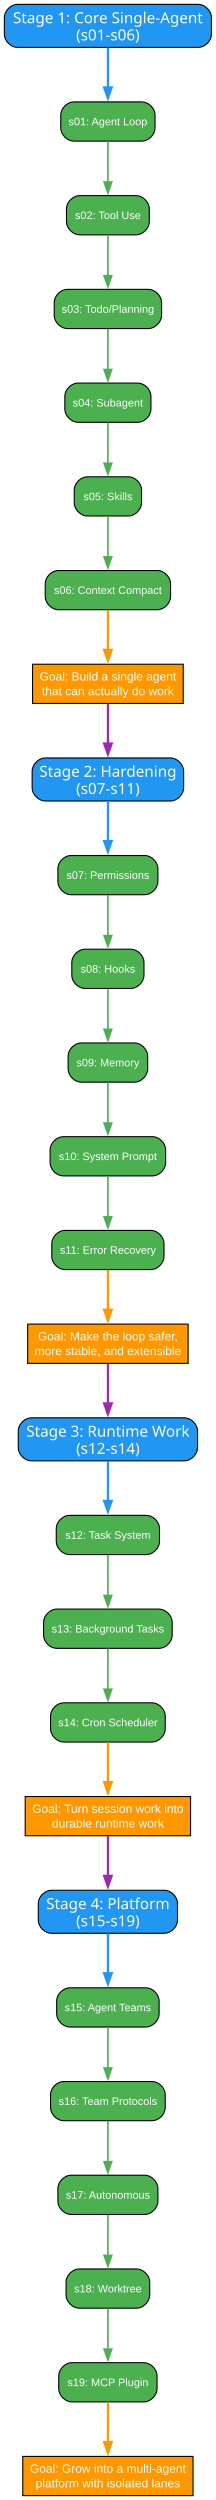
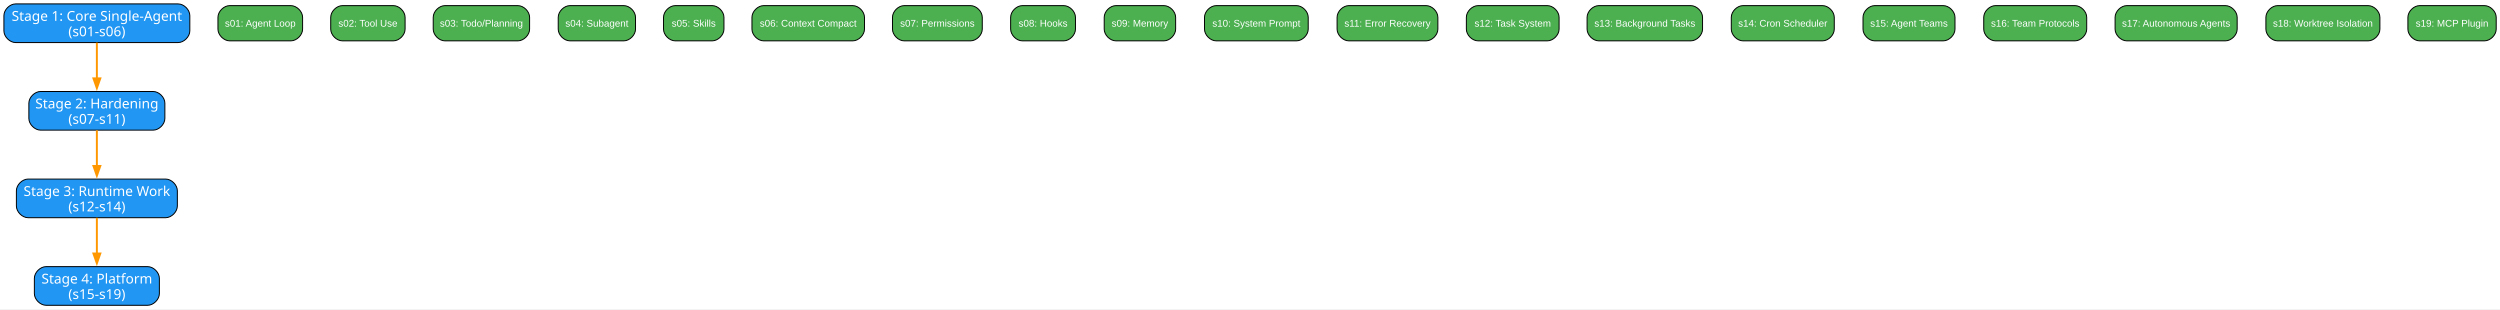
- <svg xmlns="http://www.w3.org/2000/svg" width="198pt" height="2294pt" viewBox="0.00 0.00 198.00 2294.00">
-   <g id="graph0" class="graph" transform="scale(1 1) rotate(0) translate(4 2290)">
-     <polygon fill="white" stroke="none" points="-4,4 -4,-2290 194,-2290 194,4 -4,4" />
+ <svg xmlns="http://www.w3.org/2000/svg" width="2555pt" height="316pt" viewBox="0.00 0.00 2555.00 316.00">
+   <g id="graph0" class="graph" transform="scale(1 1) rotate(0) translate(4 312)">
+     <polygon fill="white" stroke="none" points="-4,4 -4,-312 2551.12,-312 2551.12,4 -4,4" />
    <g id="node1" class="node">
-       <path fill="#2196f3" stroke="black" d="M178,-2286C178,-2286 12,-2286 12,-2286 6,-2286 0,-2280 0,-2274 0,-2274 0,-2258.5 0,-2258.5 0,-2252.5 6,-2246.5 12,-2246.5 12,-2246.5 178,-2246.5 178,-2246.5 184,-2246.5 190,-2252.5 190,-2258.5 190,-2258.5 190,-2274 190,-2274 190,-2280 184,-2286 178,-2286" />
-       <text xml:space="preserve" text-anchor="middle" x="95" y="-2268.7" font-family="Arial Bold" font-size="14.00" fill="white">Stage 1: Core Single-Agent</text>
-       <text xml:space="preserve" text-anchor="middle" x="95" y="-2252.95" font-family="Arial Bold" font-size="14.00" fill="white">(s01-s06)</text>
+       <path fill="#2196f3" stroke="black" d="M178,-308C178,-308 12,-308 12,-308 6,-308 0,-302 0,-296 0,-296 0,-280.5 0,-280.5 0,-274.5 6,-268.5 12,-268.5 12,-268.5 178,-268.5 178,-268.5 184,-268.5 190,-274.5 190,-280.5 190,-280.5 190,-296 190,-296 190,-302 184,-308 178,-308" />
+       <text xml:space="preserve" text-anchor="middle" x="95" y="-290.7" font-family="Arial Bold" font-size="14.00" fill="white">Stage 1: Core Single-Agent</text>
+       <text xml:space="preserve" text-anchor="middle" x="95" y="-274.95" font-family="Arial Bold" font-size="14.00" fill="white">(s01-s06)</text>
+     </g>
+     <g id="node8" class="node">
+       <path fill="#2196f3" stroke="black" d="M152.5,-218.5C152.5,-218.5 37.5,-218.5 37.5,-218.5 31.5,-218.5 25.5,-212.5 25.5,-206.5 25.5,-206.5 25.5,-191 25.5,-191 25.5,-185 31.5,-179 37.5,-179 37.5,-179 152.5,-179 152.5,-179 158.5,-179 164.5,-185 164.5,-191 164.5,-191 164.5,-206.5 164.5,-206.5 164.5,-212.5 158.5,-218.5 152.5,-218.5" />
+       <text xml:space="preserve" text-anchor="middle" x="95" y="-201.2" font-family="Arial Bold" font-size="14.00" fill="white">Stage 2: Hardening</text>
+       <text xml:space="preserve" text-anchor="middle" x="95" y="-185.45" font-family="Arial Bold" font-size="14.00" fill="white">(s07-s11)</text>
+     </g>
+     <g id="edge1" class="edge">
+       <path fill="none" stroke="#ff9800" stroke-width="2" d="M95,-268.39C95,-268.39 95,-231.89 95,-231.89" />
+       <polygon fill="#ff9800" stroke="#ff9800" stroke-width="2" points="98.5,-231.89 95,-221.89 91.5,-231.89 98.5,-231.89" />
    </g>
    <g id="node2" class="node">
-       <path fill="#4caf50" stroke="black" d="M126.25,-2196.5C126.25,-2196.5 63.75,-2196.5 63.75,-2196.5 57.75,-2196.5 51.75,-2190.5 51.75,-2184.5 51.75,-2184.5 51.75,-2172.5 51.75,-2172.5 51.75,-2166.5 57.75,-2160.5 63.75,-2160.5 63.75,-2160.5 126.25,-2160.5 126.25,-2160.5 132.25,-2160.5 138.25,-2166.5 138.25,-2172.5 138.25,-2172.5 138.25,-2184.5 138.25,-2184.5 138.25,-2190.5 132.25,-2196.5 126.25,-2196.5" />
-       <text xml:space="preserve" text-anchor="middle" x="95" y="-2175" font-family="Arial" font-size="10.00" fill="white">s01: Agent Loop</text>
-     </g>
-     <g id="edge1" class="edge">
-       <path fill="none" stroke="#2196f3" stroke-width="2" d="M95,-2246.34C95,-2246.34 95,-2209.86 95,-2209.86" />
-       <polygon fill="#2196f3" stroke="#2196f3" stroke-width="2" points="98.5,-2209.86 95,-2199.86 91.5,-2209.86 98.5,-2209.86" />
+       <path fill="#4caf50" stroke="black" d="M293.25,-306.25C293.25,-306.25 230.75,-306.25 230.75,-306.25 224.75,-306.25 218.75,-300.25 218.75,-294.25 218.75,-294.25 218.75,-282.25 218.75,-282.25 218.75,-276.25 224.75,-270.25 230.75,-270.25 230.75,-270.25 293.25,-270.25 293.25,-270.25 299.25,-270.25 305.25,-276.25 305.25,-282.25 305.25,-282.25 305.25,-294.25 305.25,-294.25 305.25,-300.25 299.25,-306.25 293.25,-306.25" />
+       <text xml:space="preserve" text-anchor="middle" x="262" y="-284.75" font-family="Arial" font-size="10.00" fill="white">s01: Agent Loop</text>
    </g>
    <g id="node3" class="node">
-       <path fill="#4caf50" stroke="black" d="M121,-2110.5C121,-2110.5 69,-2110.5 69,-2110.5 63,-2110.5 57,-2104.5 57,-2098.5 57,-2098.5 57,-2086.5 57,-2086.5 57,-2080.5 63,-2074.5 69,-2074.5 69,-2074.5 121,-2074.5 121,-2074.5 127,-2074.5 133,-2080.5 133,-2086.5 133,-2086.5 133,-2098.5 133,-2098.5 133,-2104.5 127,-2110.5 121,-2110.5" />
-       <text xml:space="preserve" text-anchor="middle" x="95" y="-2089" font-family="Arial" font-size="10.00" fill="white">s02: Tool Use</text>
+       <path fill="#4caf50" stroke="black" d="M398,-306.25C398,-306.25 346,-306.25 346,-306.25 340,-306.25 334,-300.25 334,-294.25 334,-294.25 334,-282.25 334,-282.25 334,-276.25 340,-270.25 346,-270.25 346,-270.25 398,-270.25 398,-270.25 404,-270.25 410,-276.25 410,-282.25 410,-282.25 410,-294.25 410,-294.25 410,-300.25 404,-306.25 398,-306.25" />
+       <text xml:space="preserve" text-anchor="middle" x="372" y="-284.75" font-family="Arial" font-size="10.00" fill="white">s02: Tool Use</text>
+     </g>
+     <g id="node4" class="node">
+       <path fill="#4caf50" stroke="black" d="M525.25,-306.25C525.25,-306.25 450.75,-306.25 450.75,-306.25 444.75,-306.25 438.75,-300.25 438.75,-294.25 438.75,-294.25 438.75,-282.25 438.75,-282.25 438.75,-276.25 444.75,-270.25 450.75,-270.25 450.75,-270.25 525.25,-270.25 525.25,-270.25 531.25,-270.25 537.25,-276.25 537.25,-282.25 537.25,-282.25 537.25,-294.25 537.25,-294.25 537.25,-300.25 531.25,-306.25 525.25,-306.25" />
+       <text xml:space="preserve" text-anchor="middle" x="488" y="-284.75" font-family="Arial" font-size="10.00" fill="white">s03: Todo/Planning</text>
+     </g>
+     <g id="node5" class="node">
+       <path fill="#4caf50" stroke="black" d="M633.5,-306.25C633.5,-306.25 578.5,-306.25 578.5,-306.25 572.5,-306.25 566.5,-300.25 566.5,-294.25 566.5,-294.25 566.5,-282.25 566.5,-282.25 566.5,-276.25 572.5,-270.25 578.5,-270.25 578.5,-270.25 633.5,-270.25 633.5,-270.25 639.5,-270.25 645.5,-276.25 645.5,-282.25 645.5,-282.25 645.5,-294.25 645.5,-294.25 645.5,-300.25 639.5,-306.25 633.5,-306.25" />
+       <text xml:space="preserve" text-anchor="middle" x="606" y="-284.75" font-family="Arial" font-size="10.00" fill="white">s04: Subagent</text>
+     </g>
+     <g id="node6" class="node">
+       <path fill="#4caf50" stroke="black" d="M723.88,-306.25C723.88,-306.25 686.12,-306.25 686.12,-306.25 680.12,-306.25 674.12,-300.25 674.12,-294.25 674.12,-294.25 674.12,-282.25 674.12,-282.25 674.12,-276.25 680.12,-270.25 686.12,-270.25 686.12,-270.25 723.88,-270.25 723.88,-270.25 729.88,-270.25 735.88,-276.25 735.88,-282.25 735.88,-282.25 735.88,-294.25 735.88,-294.25 735.88,-300.25 729.88,-306.25 723.88,-306.25" />
+       <text xml:space="preserve" text-anchor="middle" x="705" y="-284.75" font-family="Arial" font-size="10.00" fill="white">s05: Skills</text>
+     </g>
+     <g id="node7" class="node">
+       <path fill="#4caf50" stroke="black" d="M867.5,-306.25C867.5,-306.25 776.5,-306.25 776.5,-306.25 770.5,-306.25 764.5,-300.25 764.5,-294.25 764.5,-294.25 764.5,-282.25 764.5,-282.25 764.5,-276.25 770.5,-270.25 776.5,-270.25 776.5,-270.25 867.5,-270.25 867.5,-270.25 873.5,-270.25 879.5,-276.25 879.5,-282.25 879.5,-282.25 879.5,-294.25 879.5,-294.25 879.5,-300.25 873.5,-306.25 867.5,-306.25" />
+       <text xml:space="preserve" text-anchor="middle" x="822" y="-284.75" font-family="Arial" font-size="10.00" fill="white">s06: Context Compact</text>
+     </g>
+     <g id="node14" class="node">
+       <path fill="#2196f3" stroke="black" d="M165.25,-129C165.25,-129 24.75,-129 24.75,-129 18.75,-129 12.75,-123 12.75,-117 12.75,-117 12.75,-101.5 12.75,-101.5 12.75,-95.5 18.75,-89.5 24.75,-89.5 24.75,-89.5 165.25,-89.5 165.25,-89.5 171.25,-89.5 177.25,-95.5 177.25,-101.5 177.25,-101.5 177.25,-117 177.25,-117 177.25,-123 171.25,-129 165.25,-129" />
+       <text xml:space="preserve" text-anchor="middle" x="95" y="-111.7" font-family="Arial Bold" font-size="14.00" fill="white">Stage 3: Runtime Work</text>
+       <text xml:space="preserve" text-anchor="middle" x="95" y="-95.95" font-family="Arial Bold" font-size="14.00" fill="white">(s12-s14)</text>
    </g>
    <g id="edge2" class="edge">
-       <path fill="none" stroke="#4caf50" stroke-width="1.5" d="M95,-2160.26C95,-2160.26 95,-2122.98 95,-2122.98" />
-       <polygon fill="#4caf50" stroke="#4caf50" stroke-width="1.5" points="98.5,-2122.98 95,-2112.98 91.5,-2122.98 98.5,-2122.98" />
+       <path fill="none" stroke="#ff9800" stroke-width="2" d="M95,-178.89C95,-178.89 95,-142.39 95,-142.39" />
+       <polygon fill="#ff9800" stroke="#ff9800" stroke-width="2" points="98.5,-142.39 95,-132.39 91.5,-142.39 98.5,-142.39" />
    </g>
-     <g id="node4" class="node">
-       <path fill="#4caf50" stroke="black" d="M132.25,-2024.5C132.25,-2024.5 57.75,-2024.5 57.75,-2024.5 51.75,-2024.5 45.75,-2018.5 45.75,-2012.5 45.75,-2012.5 45.75,-2000.5 45.75,-2000.5 45.75,-1994.5 51.75,-1988.5 57.75,-1988.5 57.75,-1988.5 132.25,-1988.5 132.25,-1988.5 138.25,-1988.5 144.25,-1994.5 144.25,-2000.5 144.25,-2000.5 144.25,-2012.5 144.25,-2012.5 144.25,-2018.5 138.25,-2024.5 132.25,-2024.5" />
-       <text xml:space="preserve" text-anchor="middle" x="95" y="-2003" font-family="Arial" font-size="10.00" fill="white">s03: Todo/Planning</text>
+     <g id="node9" class="node">
+       <path fill="#4caf50" stroke="black" d="M987.88,-306.25C987.88,-306.25 920.12,-306.25 920.12,-306.25 914.12,-306.25 908.12,-300.25 908.12,-294.25 908.12,-294.25 908.12,-282.25 908.12,-282.25 908.12,-276.25 914.12,-270.25 920.12,-270.25 920.12,-270.25 987.88,-270.25 987.88,-270.25 993.88,-270.25 999.88,-276.25 999.88,-282.25 999.88,-282.25 999.88,-294.25 999.88,-294.25 999.88,-300.25 993.88,-306.25 987.88,-306.25" />
+       <text xml:space="preserve" text-anchor="middle" x="954" y="-284.75" font-family="Arial" font-size="10.00" fill="white">s07: Permissions</text>
+     </g>
+     <g id="node10" class="node">
+       <path fill="#4caf50" stroke="black" d="M1083.12,-306.25C1083.12,-306.25 1040.88,-306.25 1040.88,-306.25 1034.88,-306.25 1028.88,-300.25 1028.88,-294.25 1028.88,-294.25 1028.88,-282.25 1028.88,-282.25 1028.88,-276.25 1034.88,-270.25 1040.88,-270.25 1040.88,-270.25 1083.12,-270.25 1083.12,-270.25 1089.12,-270.25 1095.12,-276.25 1095.12,-282.25 1095.12,-282.25 1095.12,-294.25 1095.12,-294.25 1095.12,-300.25 1089.12,-306.25 1083.12,-306.25" />
+       <text xml:space="preserve" text-anchor="middle" x="1062" y="-284.75" font-family="Arial" font-size="10.00" fill="white">s08: Hooks</text>
+     </g>
+     <g id="node11" class="node">
+       <path fill="#4caf50" stroke="black" d="M1185.5,-306.25C1185.5,-306.25 1136.5,-306.25 1136.5,-306.25 1130.5,-306.25 1124.5,-300.25 1124.5,-294.25 1124.5,-294.25 1124.5,-282.25 1124.5,-282.25 1124.5,-276.25 1130.5,-270.25 1136.5,-270.25 1136.5,-270.25 1185.5,-270.25 1185.5,-270.25 1191.5,-270.25 1197.5,-276.25 1197.5,-282.25 1197.5,-282.25 1197.5,-294.25 1197.5,-294.25 1197.5,-300.25 1191.5,-306.25 1185.5,-306.25" />
+       <text xml:space="preserve" text-anchor="middle" x="1161" y="-284.75" font-family="Arial" font-size="10.00" fill="white">s09: Memory</text>
+     </g>
+     <g id="node12" class="node">
+       <path fill="#4caf50" stroke="black" d="M1321,-306.25C1321,-306.25 1239,-306.25 1239,-306.25 1233,-306.25 1227,-300.25 1227,-294.25 1227,-294.25 1227,-282.25 1227,-282.25 1227,-276.25 1233,-270.25 1239,-270.25 1239,-270.25 1321,-270.25 1321,-270.25 1327,-270.25 1333,-276.25 1333,-282.25 1333,-282.25 1333,-294.25 1333,-294.25 1333,-300.25 1327,-306.25 1321,-306.25" />
+       <text xml:space="preserve" text-anchor="middle" x="1280" y="-284.75" font-family="Arial" font-size="10.00" fill="white">s10: System Prompt</text>
+     </g>
+     <g id="node13" class="node">
+       <path fill="#4caf50" stroke="black" d="M1453.5,-306.25C1453.5,-306.25 1374.5,-306.25 1374.5,-306.25 1368.5,-306.25 1362.5,-300.25 1362.5,-294.25 1362.5,-294.25 1362.5,-282.25 1362.5,-282.25 1362.5,-276.25 1368.5,-270.25 1374.5,-270.25 1374.5,-270.25 1453.5,-270.25 1453.5,-270.25 1459.5,-270.25 1465.5,-276.25 1465.5,-282.25 1465.5,-282.25 1465.5,-294.25 1465.5,-294.25 1465.5,-300.25 1459.5,-306.25 1453.5,-306.25" />
+       <text xml:space="preserve" text-anchor="middle" x="1414" y="-284.75" font-family="Arial" font-size="10.00" fill="white">s11: Error Recovery</text>
+     </g>
+     <g id="node18" class="node">
+       <path fill="#2196f3" stroke="black" d="M146.88,-39.5C146.88,-39.5 43.12,-39.5 43.12,-39.5 37.12,-39.5 31.12,-33.5 31.12,-27.5 31.12,-27.5 31.12,-12 31.12,-12 31.12,-6 37.12,0 43.12,0 43.12,0 146.88,0 146.88,0 152.88,0 158.88,-6 158.88,-12 158.88,-12 158.88,-27.5 158.88,-27.5 158.88,-33.5 152.88,-39.5 146.88,-39.5" />
+       <text xml:space="preserve" text-anchor="middle" x="95" y="-22.2" font-family="Arial Bold" font-size="14.00" fill="white">Stage 4: Platform</text>
+       <text xml:space="preserve" text-anchor="middle" x="95" y="-6.45" font-family="Arial Bold" font-size="14.00" fill="white">(s15-s19)</text>
    </g>
    <g id="edge3" class="edge">
-       <path fill="none" stroke="#4caf50" stroke-width="1.5" d="M95,-2074.26C95,-2074.26 95,-2036.98 95,-2036.98" />
-       <polygon fill="#4caf50" stroke="#4caf50" stroke-width="1.5" points="98.5,-2036.98 95,-2026.98 91.5,-2036.98 98.5,-2036.98" />
-     </g>
-     <g id="node5" class="node">
-       <path fill="#4caf50" stroke="black" d="M122.5,-1938.5C122.5,-1938.5 67.5,-1938.5 67.5,-1938.5 61.5,-1938.5 55.5,-1932.5 55.5,-1926.5 55.5,-1926.5 55.5,-1914.5 55.5,-1914.5 55.5,-1908.5 61.5,-1902.5 67.5,-1902.5 67.5,-1902.5 122.5,-1902.5 122.5,-1902.5 128.5,-1902.5 134.5,-1908.5 134.5,-1914.5 134.5,-1914.5 134.5,-1926.5 134.5,-1926.5 134.5,-1932.5 128.5,-1938.5 122.5,-1938.5" />
-       <text xml:space="preserve" text-anchor="middle" x="95" y="-1917" font-family="Arial" font-size="10.00" fill="white">s04: Subagent</text>
-     </g>
-     <g id="edge4" class="edge">
-       <path fill="none" stroke="#4caf50" stroke-width="1.5" d="M95,-1988.26C95,-1988.26 95,-1950.98 95,-1950.98" />
-       <polygon fill="#4caf50" stroke="#4caf50" stroke-width="1.5" points="98.5,-1950.98 95,-1940.98 91.5,-1950.98 98.5,-1950.98" />
-     </g>
-     <g id="node6" class="node">
-       <path fill="#4caf50" stroke="black" d="M113.88,-1852.5C113.88,-1852.5 76.12,-1852.5 76.12,-1852.5 70.12,-1852.5 64.12,-1846.5 64.12,-1840.5 64.12,-1840.5 64.12,-1828.5 64.12,-1828.5 64.12,-1822.5 70.12,-1816.5 76.12,-1816.5 76.12,-1816.5 113.88,-1816.5 113.88,-1816.5 119.88,-1816.5 125.88,-1822.5 125.88,-1828.5 125.88,-1828.5 125.88,-1840.5 125.88,-1840.5 125.88,-1846.5 119.88,-1852.5 113.88,-1852.5" />
-       <text xml:space="preserve" text-anchor="middle" x="95" y="-1831" font-family="Arial" font-size="10.00" fill="white">s05: Skills</text>
-     </g>
-     <g id="edge5" class="edge">
-       <path fill="none" stroke="#4caf50" stroke-width="1.5" d="M95,-1902.26C95,-1902.26 95,-1864.98 95,-1864.98" />
-       <polygon fill="#4caf50" stroke="#4caf50" stroke-width="1.5" points="98.5,-1864.98 95,-1854.98 91.5,-1864.98 98.5,-1864.98" />
-     </g>
-     <g id="node7" class="node">
-       <path fill="#4caf50" stroke="black" d="M140.5,-1766.5C140.5,-1766.5 49.5,-1766.5 49.5,-1766.5 43.5,-1766.5 37.5,-1760.5 37.5,-1754.5 37.5,-1754.5 37.5,-1742.5 37.5,-1742.5 37.5,-1736.5 43.5,-1730.5 49.5,-1730.5 49.5,-1730.5 140.5,-1730.5 140.5,-1730.5 146.5,-1730.5 152.5,-1736.5 152.5,-1742.5 152.5,-1742.5 152.5,-1754.5 152.5,-1754.5 152.5,-1760.5 146.5,-1766.5 140.5,-1766.5" />
-       <text xml:space="preserve" text-anchor="middle" x="95" y="-1745" font-family="Arial" font-size="10.00" fill="white">s06: Context Compact</text>
-     </g>
-     <g id="edge6" class="edge">
-       <path fill="none" stroke="#4caf50" stroke-width="1.5" d="M95,-1816.26C95,-1816.26 95,-1778.98 95,-1778.98" />
-       <polygon fill="#4caf50" stroke="#4caf50" stroke-width="1.5" points="98.5,-1778.98 95,-1768.98 91.5,-1778.98 98.5,-1778.98" />
-     </g>
-     <g id="node8" class="node">
-       <polygon fill="#ff9800" stroke="black" points="164.12,-1680.5 25.88,-1680.5 25.88,-1644.5 164.12,-1644.5 164.12,-1680.5" />
-       <text xml:space="preserve" text-anchor="middle" x="95" y="-1665.55" font-family="Arial" font-size="11.00" fill="white">Goal: Build a single agent</text>
-       <text xml:space="preserve" text-anchor="middle" x="95" y="-1652.05" font-family="Arial" font-size="11.00" fill="white">that can actually do work</text>
-     </g>
-     <g id="edge7" class="edge">
-       <path fill="none" stroke="#ff9800" stroke-width="2" d="M95,-1730.26C95,-1730.26 95,-1693.74 95,-1693.74" />
-       <polygon fill="#ff9800" stroke="#ff9800" stroke-width="2" points="98.5,-1693.74 95,-1683.74 91.5,-1693.74 98.5,-1693.74" />
-     </g>
-     <g id="node9" class="node">
-       <path fill="#2196f3" stroke="black" d="M152.5,-1594.5C152.5,-1594.5 37.5,-1594.5 37.5,-1594.5 31.5,-1594.5 25.5,-1588.5 25.5,-1582.5 25.5,-1582.5 25.5,-1567 25.5,-1567 25.5,-1561 31.5,-1555 37.5,-1555 37.5,-1555 152.5,-1555 152.5,-1555 158.5,-1555 164.5,-1561 164.5,-1567 164.5,-1567 164.5,-1582.5 164.5,-1582.5 164.5,-1588.5 158.5,-1594.5 152.5,-1594.5" />
-       <text xml:space="preserve" text-anchor="middle" x="95" y="-1577.2" font-family="Arial Bold" font-size="14.00" fill="white">Stage 2: Hardening</text>
-       <text xml:space="preserve" text-anchor="middle" x="95" y="-1561.45" font-family="Arial Bold" font-size="14.00" fill="white">(s07-s11)</text>
-     </g>
-     <g id="edge8" class="edge">
-       <path fill="none" stroke="#9c27b0" stroke-width="2" d="M95,-1644.32C95,-1644.32 95,-1607.77 95,-1607.77" />
-       <polygon fill="#9c27b0" stroke="#9c27b0" stroke-width="2" points="98.5,-1607.77 95,-1597.77 91.5,-1607.77 98.5,-1607.77" />
-     </g>
-     <g id="node10" class="node">
-       <path fill="#4caf50" stroke="black" d="M128.88,-1505C128.88,-1505 61.12,-1505 61.12,-1505 55.12,-1505 49.12,-1499 49.12,-1493 49.12,-1493 49.12,-1481 49.12,-1481 49.12,-1475 55.12,-1469 61.12,-1469 61.12,-1469 128.88,-1469 128.88,-1469 134.88,-1469 140.88,-1475 140.88,-1481 140.88,-1481 140.88,-1493 140.88,-1493 140.88,-1499 134.88,-1505 128.88,-1505" />
-       <text xml:space="preserve" text-anchor="middle" x="95" y="-1483.5" font-family="Arial" font-size="10.00" fill="white">s07: Permissions</text>
-     </g>
-     <g id="edge9" class="edge">
-       <path fill="none" stroke="#2196f3" stroke-width="2" d="M95,-1554.84C95,-1554.84 95,-1518.36 95,-1518.36" />
-       <polygon fill="#2196f3" stroke="#2196f3" stroke-width="2" points="98.5,-1518.36 95,-1508.36 91.5,-1518.36 98.5,-1518.36" />
-     </g>
-     <g id="node11" class="node">
-       <path fill="#4caf50" stroke="black" d="M116.12,-1419C116.12,-1419 73.88,-1419 73.88,-1419 67.88,-1419 61.88,-1413 61.88,-1407 61.88,-1407 61.88,-1395 61.88,-1395 61.88,-1389 67.88,-1383 73.88,-1383 73.88,-1383 116.12,-1383 116.12,-1383 122.12,-1383 128.12,-1389 128.12,-1395 128.12,-1395 128.12,-1407 128.12,-1407 128.12,-1413 122.12,-1419 116.12,-1419" />
-       <text xml:space="preserve" text-anchor="middle" x="95" y="-1397.5" font-family="Arial" font-size="10.00" fill="white">s08: Hooks</text>
-     </g>
-     <g id="edge10" class="edge">
-       <path fill="none" stroke="#4caf50" stroke-width="1.5" d="M95,-1468.76C95,-1468.76 95,-1431.48 95,-1431.48" />
-       <polygon fill="#4caf50" stroke="#4caf50" stroke-width="1.5" points="98.5,-1431.48 95,-1421.48 91.5,-1431.48 98.5,-1431.48" />
-     </g>
-     <g id="node12" class="node">
-       <path fill="#4caf50" stroke="black" d="M119.5,-1333C119.5,-1333 70.5,-1333 70.5,-1333 64.5,-1333 58.5,-1327 58.5,-1321 58.5,-1321 58.5,-1309 58.5,-1309 58.5,-1303 64.5,-1297 70.5,-1297 70.5,-1297 119.5,-1297 119.5,-1297 125.5,-1297 131.5,-1303 131.5,-1309 131.5,-1309 131.5,-1321 131.5,-1321 131.5,-1327 125.5,-1333 119.5,-1333" />
-       <text xml:space="preserve" text-anchor="middle" x="95" y="-1311.5" font-family="Arial" font-size="10.00" fill="white">s09: Memory</text>
-     </g>
-     <g id="edge11" class="edge">
-       <path fill="none" stroke="#4caf50" stroke-width="1.5" d="M95,-1382.76C95,-1382.76 95,-1345.48 95,-1345.48" />
-       <polygon fill="#4caf50" stroke="#4caf50" stroke-width="1.5" points="98.5,-1345.48 95,-1335.48 91.5,-1345.48 98.5,-1345.48" />
-     </g>
-     <g id="node13" class="node">
-       <path fill="#4caf50" stroke="black" d="M136,-1247C136,-1247 54,-1247 54,-1247 48,-1247 42,-1241 42,-1235 42,-1235 42,-1223 42,-1223 42,-1217 48,-1211 54,-1211 54,-1211 136,-1211 136,-1211 142,-1211 148,-1217 148,-1223 148,-1223 148,-1235 148,-1235 148,-1241 142,-1247 136,-1247" />
-       <text xml:space="preserve" text-anchor="middle" x="95" y="-1225.5" font-family="Arial" font-size="10.00" fill="white">s10: System Prompt</text>
-     </g>
-     <g id="edge12" class="edge">
-       <path fill="none" stroke="#4caf50" stroke-width="1.5" d="M95,-1296.76C95,-1296.76 95,-1259.48 95,-1259.48" />
-       <polygon fill="#4caf50" stroke="#4caf50" stroke-width="1.5" points="98.5,-1259.48 95,-1249.48 91.5,-1259.48 98.5,-1259.48" />
-     </g>
-     <g id="node14" class="node">
-       <path fill="#4caf50" stroke="black" d="M134.5,-1161C134.5,-1161 55.5,-1161 55.5,-1161 49.5,-1161 43.5,-1155 43.5,-1149 43.5,-1149 43.5,-1137 43.5,-1137 43.5,-1131 49.5,-1125 55.5,-1125 55.5,-1125 134.5,-1125 134.5,-1125 140.5,-1125 146.5,-1131 146.5,-1137 146.5,-1137 146.5,-1149 146.5,-1149 146.5,-1155 140.5,-1161 134.5,-1161" />
-       <text xml:space="preserve" text-anchor="middle" x="95" y="-1139.5" font-family="Arial" font-size="10.00" fill="white">s11: Error Recovery</text>
-     </g>
-     <g id="edge13" class="edge">
-       <path fill="none" stroke="#4caf50" stroke-width="1.5" d="M95,-1210.76C95,-1210.76 95,-1173.48 95,-1173.48" />
-       <polygon fill="#4caf50" stroke="#4caf50" stroke-width="1.5" points="98.5,-1173.48 95,-1163.48 91.5,-1173.48 98.5,-1173.48" />
+       <path fill="none" stroke="#ff9800" stroke-width="2" d="M95,-89.39C95,-89.39 95,-52.89 95,-52.89" />
+       <polygon fill="#ff9800" stroke="#ff9800" stroke-width="2" points="98.5,-52.89 95,-42.89 91.5,-52.89 98.5,-52.89" />
    </g>
    <g id="node15" class="node">
-       <polygon fill="#ff9800" stroke="black" points="168.62,-1075 21.38,-1075 21.38,-1039 168.62,-1039 168.62,-1075" />
-       <text xml:space="preserve" text-anchor="middle" x="95" y="-1060.05" font-family="Arial" font-size="11.00" fill="white">Goal: Make the loop safer,</text>
-       <text xml:space="preserve" text-anchor="middle" x="95" y="-1046.55" font-family="Arial" font-size="11.00" fill="white">more stable, and extensible</text>
-     </g>
-     <g id="edge14" class="edge">
-       <path fill="none" stroke="#ff9800" stroke-width="2" d="M95,-1124.76C95,-1124.76 95,-1088.24 95,-1088.24" />
-       <polygon fill="#ff9800" stroke="#ff9800" stroke-width="2" points="98.5,-1088.24 95,-1078.24 91.5,-1088.24 98.5,-1088.24" />
+       <path fill="#4caf50" stroke="black" d="M1577.38,-306.25C1577.38,-306.25 1506.62,-306.25 1506.62,-306.25 1500.62,-306.25 1494.62,-300.25 1494.62,-294.25 1494.62,-294.25 1494.62,-282.25 1494.62,-282.25 1494.62,-276.25 1500.62,-270.25 1506.62,-270.25 1506.62,-270.25 1577.38,-270.25 1577.38,-270.25 1583.38,-270.25 1589.38,-276.25 1589.38,-282.25 1589.38,-282.25 1589.38,-294.25 1589.38,-294.25 1589.38,-300.25 1583.38,-306.25 1577.38,-306.25" />
+       <text xml:space="preserve" text-anchor="middle" x="1542" y="-284.75" font-family="Arial" font-size="10.00" fill="white">s12: Task System</text>
    </g>
    <g id="node16" class="node">
-       <path fill="#2196f3" stroke="black" d="M165.25,-989C165.25,-989 24.75,-989 24.75,-989 18.75,-989 12.75,-983 12.75,-977 12.75,-977 12.75,-961.5 12.75,-961.5 12.75,-955.5 18.75,-949.5 24.75,-949.5 24.75,-949.5 165.25,-949.5 165.25,-949.5 171.25,-949.5 177.25,-955.5 177.25,-961.5 177.25,-961.5 177.25,-977 177.25,-977 177.25,-983 171.25,-989 165.25,-989" />
-       <text xml:space="preserve" text-anchor="middle" x="95" y="-971.7" font-family="Arial Bold" font-size="14.00" fill="white">Stage 3: Runtime Work</text>
-       <text xml:space="preserve" text-anchor="middle" x="95" y="-955.95" font-family="Arial Bold" font-size="14.00" fill="white">(s12-s14)</text>
-     </g>
-     <g id="edge15" class="edge">
-       <path fill="none" stroke="#9c27b0" stroke-width="2" d="M95,-1038.82C95,-1038.82 95,-1002.27 95,-1002.27" />
-       <polygon fill="#9c27b0" stroke="#9c27b0" stroke-width="2" points="98.5,-1002.27 95,-992.27 91.5,-1002.27 98.5,-1002.27" />
+       <path fill="#4caf50" stroke="black" d="M1724,-306.25C1724,-306.25 1630,-306.25 1630,-306.25 1624,-306.25 1618,-300.25 1618,-294.25 1618,-294.25 1618,-282.25 1618,-282.25 1618,-276.25 1624,-270.25 1630,-270.25 1630,-270.25 1724,-270.25 1724,-270.25 1730,-270.25 1736,-276.25 1736,-282.25 1736,-282.25 1736,-294.25 1736,-294.25 1736,-300.25 1730,-306.25 1724,-306.25" />
+       <text xml:space="preserve" text-anchor="middle" x="1677" y="-284.75" font-family="Arial" font-size="10.00" fill="white">s13: Background Tasks</text>
    </g>
    <g id="node17" class="node">
-       <path fill="#4caf50" stroke="black" d="M130.38,-899.5C130.38,-899.5 59.62,-899.5 59.62,-899.5 53.62,-899.5 47.62,-893.5 47.62,-887.5 47.62,-887.5 47.62,-875.5 47.62,-875.5 47.62,-869.5 53.62,-863.5 59.62,-863.5 59.62,-863.5 130.38,-863.5 130.38,-863.5 136.38,-863.5 142.38,-869.5 142.38,-875.5 142.38,-875.5 142.38,-887.5 142.38,-887.5 142.38,-893.5 136.38,-899.5 130.38,-899.5" />
-       <text xml:space="preserve" text-anchor="middle" x="95" y="-878" font-family="Arial" font-size="10.00" fill="white">s12: Task System</text>
-     </g>
-     <g id="edge16" class="edge">
-       <path fill="none" stroke="#2196f3" stroke-width="2" d="M95,-949.34C95,-949.34 95,-912.86 95,-912.86" />
-       <polygon fill="#2196f3" stroke="#2196f3" stroke-width="2" points="98.5,-912.86 95,-902.86 91.5,-912.86 98.5,-912.86" />
-     </g>
-     <g id="node18" class="node">
-       <path fill="#4caf50" stroke="black" d="M142,-813.5C142,-813.5 48,-813.5 48,-813.5 42,-813.5 36,-807.5 36,-801.5 36,-801.5 36,-789.5 36,-789.5 36,-783.5 42,-777.5 48,-777.5 48,-777.5 142,-777.5 142,-777.5 148,-777.5 154,-783.5 154,-789.5 154,-789.5 154,-801.5 154,-801.5 154,-807.5 148,-813.5 142,-813.5" />
-       <text xml:space="preserve" text-anchor="middle" x="95" y="-792" font-family="Arial" font-size="10.00" fill="white">s13: Background Tasks</text>
-     </g>
-     <g id="edge17" class="edge">
-       <path fill="none" stroke="#4caf50" stroke-width="1.5" d="M95,-863.26C95,-863.26 95,-825.98 95,-825.98" />
-       <polygon fill="#4caf50" stroke="#4caf50" stroke-width="1.5" points="98.5,-825.98 95,-815.98 91.5,-825.98 98.5,-825.98" />
+       <path fill="#4caf50" stroke="black" d="M1858.62,-306.25C1858.62,-306.25 1777.38,-306.25 1777.38,-306.25 1771.38,-306.25 1765.38,-300.25 1765.38,-294.25 1765.38,-294.25 1765.38,-282.25 1765.38,-282.25 1765.38,-276.25 1771.38,-270.25 1777.38,-270.25 1777.38,-270.25 1858.62,-270.25 1858.62,-270.25 1864.62,-270.25 1870.62,-276.25 1870.62,-282.25 1870.62,-282.25 1870.62,-294.25 1870.62,-294.25 1870.62,-300.25 1864.62,-306.25 1858.62,-306.25" />
+       <text xml:space="preserve" text-anchor="middle" x="1818" y="-284.75" font-family="Arial" font-size="10.00" fill="white">s14: Cron Scheduler</text>
    </g>
    <g id="node19" class="node">
-       <path fill="#4caf50" stroke="black" d="M135.62,-727.5C135.62,-727.5 54.38,-727.5 54.38,-727.5 48.38,-727.5 42.38,-721.5 42.38,-715.5 42.38,-715.5 42.38,-703.5 42.38,-703.5 42.38,-697.5 48.38,-691.5 54.38,-691.5 54.38,-691.5 135.62,-691.5 135.62,-691.5 141.62,-691.5 147.62,-697.5 147.62,-703.5 147.62,-703.5 147.62,-715.5 147.62,-715.5 147.62,-721.5 141.62,-727.5 135.62,-727.5" />
-       <text xml:space="preserve" text-anchor="middle" x="95" y="-706" font-family="Arial" font-size="10.00" fill="white">s14: Cron Scheduler</text>
-     </g>
-     <g id="edge18" class="edge">
-       <path fill="none" stroke="#4caf50" stroke-width="1.5" d="M95,-777.26C95,-777.26 95,-739.98 95,-739.98" />
-       <polygon fill="#4caf50" stroke="#4caf50" stroke-width="1.5" points="98.5,-739.98 95,-729.98 91.5,-739.98 98.5,-739.98" />
+       <path fill="#4caf50" stroke="black" d="M1982,-306.25C1982,-306.25 1912,-306.25 1912,-306.25 1906,-306.25 1900,-300.25 1900,-294.25 1900,-294.25 1900,-282.25 1900,-282.25 1900,-276.25 1906,-270.25 1912,-270.25 1912,-270.25 1982,-270.25 1982,-270.25 1988,-270.25 1994,-276.25 1994,-282.25 1994,-282.25 1994,-294.25 1994,-294.25 1994,-300.25 1988,-306.25 1982,-306.25" />
+       <text xml:space="preserve" text-anchor="middle" x="1947" y="-284.75" font-family="Arial" font-size="10.00" fill="white">s15: Agent Teams</text>
    </g>
    <g id="node20" class="node">
-       <polygon fill="#ff9800" stroke="black" points="170.88,-641.5 19.12,-641.5 19.12,-605.5 170.88,-605.5 170.88,-641.5" />
-       <text xml:space="preserve" text-anchor="middle" x="95" y="-626.55" font-family="Arial" font-size="11.00" fill="white">Goal: Turn session work into</text>
-       <text xml:space="preserve" text-anchor="middle" x="95" y="-613.05" font-family="Arial" font-size="11.00" fill="white">durable runtime work</text>
-     </g>
-     <g id="edge19" class="edge">
-       <path fill="none" stroke="#ff9800" stroke-width="2" d="M95,-691.26C95,-691.26 95,-654.74 95,-654.74" />
-       <polygon fill="#ff9800" stroke="#ff9800" stroke-width="2" points="98.5,-654.74 95,-644.74 91.5,-654.74 98.5,-654.74" />
+       <path fill="#4caf50" stroke="black" d="M2116.62,-306.25C2116.62,-306.25 2035.38,-306.25 2035.38,-306.25 2029.38,-306.25 2023.38,-300.25 2023.38,-294.25 2023.38,-294.25 2023.38,-282.25 2023.38,-282.25 2023.38,-276.25 2029.38,-270.25 2035.38,-270.25 2035.38,-270.25 2116.62,-270.25 2116.62,-270.25 2122.62,-270.25 2128.62,-276.25 2128.62,-282.25 2128.62,-282.25 2128.62,-294.25 2128.62,-294.25 2128.62,-300.25 2122.62,-306.25 2116.62,-306.25" />
+       <text xml:space="preserve" text-anchor="middle" x="2076" y="-284.75" font-family="Arial" font-size="10.00" fill="white">s16: Team Protocols</text>
    </g>
    <g id="node21" class="node">
-       <path fill="#2196f3" stroke="black" d="M146.88,-555.5C146.88,-555.5 43.12,-555.5 43.12,-555.5 37.12,-555.5 31.12,-549.5 31.12,-543.5 31.12,-543.5 31.12,-528 31.12,-528 31.12,-522 37.12,-516 43.12,-516 43.12,-516 146.88,-516 146.88,-516 152.88,-516 158.88,-522 158.88,-528 158.88,-528 158.88,-543.5 158.88,-543.5 158.88,-549.5 152.88,-555.5 146.88,-555.5" />
-       <text xml:space="preserve" text-anchor="middle" x="95" y="-538.2" font-family="Arial Bold" font-size="14.00" fill="white">Stage 4: Platform</text>
-       <text xml:space="preserve" text-anchor="middle" x="95" y="-522.45" font-family="Arial Bold" font-size="14.00" fill="white">(s15-s19)</text>
-     </g>
-     <g id="edge20" class="edge">
-       <path fill="none" stroke="#9c27b0" stroke-width="2" d="M95,-605.32C95,-605.32 95,-568.77 95,-568.77" />
-       <polygon fill="#9c27b0" stroke="#9c27b0" stroke-width="2" points="98.5,-568.77 95,-558.77 91.5,-568.77 98.5,-568.77" />
+       <path fill="#4caf50" stroke="black" d="M2270.38,-306.25C2270.38,-306.25 2169.62,-306.25 2169.62,-306.25 2163.62,-306.25 2157.62,-300.25 2157.62,-294.25 2157.62,-294.25 2157.62,-282.25 2157.62,-282.25 2157.62,-276.25 2163.62,-270.25 2169.62,-270.25 2169.62,-270.25 2270.38,-270.25 2270.38,-270.25 2276.38,-270.25 2282.38,-276.25 2282.38,-282.25 2282.38,-282.25 2282.38,-294.25 2282.38,-294.25 2282.38,-300.25 2276.38,-306.25 2270.38,-306.25" />
+       <text xml:space="preserve" text-anchor="middle" x="2220" y="-284.75" font-family="Arial" font-size="10.00" fill="white">s17: Autonomous Agents</text>
    </g>
    <g id="node22" class="node">
-       <path fill="#4caf50" stroke="black" d="M130,-466C130,-466 60,-466 60,-466 54,-466 48,-460 48,-454 48,-454 48,-442 48,-442 48,-436 54,-430 60,-430 60,-430 130,-430 130,-430 136,-430 142,-436 142,-442 142,-442 142,-454 142,-454 142,-460 136,-466 130,-466" />
-       <text xml:space="preserve" text-anchor="middle" x="95" y="-444.5" font-family="Arial" font-size="10.00" fill="white">s15: Agent Teams</text>
-     </g>
-     <g id="edge21" class="edge">
-       <path fill="none" stroke="#2196f3" stroke-width="2" d="M95,-515.84C95,-515.84 95,-479.36 95,-479.36" />
-       <polygon fill="#2196f3" stroke="#2196f3" stroke-width="2" points="98.5,-479.36 95,-469.36 91.5,-479.36 98.5,-479.36" />
+       <path fill="#4caf50" stroke="black" d="M2416.25,-306.25C2416.25,-306.25 2323.75,-306.25 2323.75,-306.25 2317.75,-306.25 2311.75,-300.25 2311.75,-294.25 2311.75,-294.25 2311.75,-282.25 2311.75,-282.25 2311.75,-276.25 2317.75,-270.25 2323.75,-270.25 2323.75,-270.25 2416.25,-270.25 2416.25,-270.25 2422.25,-270.25 2428.25,-276.25 2428.25,-282.25 2428.25,-282.25 2428.25,-294.25 2428.25,-294.25 2428.25,-300.25 2422.25,-306.25 2416.25,-306.25" />
+       <text xml:space="preserve" text-anchor="middle" x="2370" y="-284.75" font-family="Arial" font-size="10.00" fill="white">s18: Worktree Isolation</text>
    </g>
    <g id="node23" class="node">
-       <path fill="#4caf50" stroke="black" d="M135.62,-380C135.62,-380 54.38,-380 54.38,-380 48.38,-380 42.38,-374 42.38,-368 42.38,-368 42.38,-356 42.38,-356 42.38,-350 48.38,-344 54.38,-344 54.38,-344 135.62,-344 135.62,-344 141.62,-344 147.62,-350 147.62,-356 147.62,-356 147.62,-368 147.62,-368 147.62,-374 141.62,-380 135.62,-380" />
-       <text xml:space="preserve" text-anchor="middle" x="95" y="-358.5" font-family="Arial" font-size="10.00" fill="white">s16: Team Protocols</text>
-     </g>
-     <g id="edge22" class="edge">
-       <path fill="none" stroke="#4caf50" stroke-width="1.5" d="M95,-429.76C95,-429.76 95,-392.48 95,-392.48" />
-       <polygon fill="#4caf50" stroke="#4caf50" stroke-width="1.5" points="98.5,-392.48 95,-382.48 91.5,-392.48 98.5,-392.48" />
-     </g>
-     <g id="node24" class="node">
-       <path fill="#4caf50" stroke="black" d="M128.88,-294C128.88,-294 61.12,-294 61.12,-294 55.12,-294 49.12,-288 49.12,-282 49.12,-282 49.12,-270 49.12,-270 49.12,-264 55.12,-258 61.12,-258 61.12,-258 128.88,-258 128.88,-258 134.88,-258 140.88,-264 140.88,-270 140.88,-270 140.88,-282 140.88,-282 140.88,-288 134.88,-294 128.88,-294" />
-       <text xml:space="preserve" text-anchor="middle" x="95" y="-272.5" font-family="Arial" font-size="10.00" fill="white">s17: Autonomous</text>
-     </g>
-     <g id="edge23" class="edge">
-       <path fill="none" stroke="#4caf50" stroke-width="1.5" d="M95,-343.76C95,-343.76 95,-306.48 95,-306.48" />
-       <polygon fill="#4caf50" stroke="#4caf50" stroke-width="1.5" points="98.5,-306.48 95,-296.48 91.5,-306.48 98.5,-306.48" />
-     </g>
-     <g id="node25" class="node">
-       <path fill="#4caf50" stroke="black" d="M121.38,-208C121.38,-208 68.62,-208 68.62,-208 62.62,-208 56.62,-202 56.62,-196 56.62,-196 56.62,-184 56.62,-184 56.62,-178 62.62,-172 68.62,-172 68.62,-172 121.38,-172 121.38,-172 127.38,-172 133.38,-178 133.38,-184 133.38,-184 133.38,-196 133.38,-196 133.38,-202 127.38,-208 121.38,-208" />
-       <text xml:space="preserve" text-anchor="middle" x="95" y="-186.5" font-family="Arial" font-size="10.00" fill="white">s18: Worktree</text>
-     </g>
-     <g id="edge24" class="edge">
-       <path fill="none" stroke="#4caf50" stroke-width="1.5" d="M95,-257.76C95,-257.76 95,-220.48 95,-220.48" />
-       <polygon fill="#4caf50" stroke="#4caf50" stroke-width="1.5" points="98.5,-220.48 95,-210.48 91.5,-220.48 98.5,-220.48" />
-     </g>
-     <g id="node26" class="node">
-       <path fill="#4caf50" stroke="black" d="M128.12,-122C128.12,-122 61.88,-122 61.88,-122 55.88,-122 49.88,-116 49.88,-110 49.88,-110 49.88,-98 49.88,-98 49.88,-92 55.88,-86 61.88,-86 61.88,-86 128.12,-86 128.12,-86 134.12,-86 140.12,-92 140.12,-98 140.12,-98 140.12,-110 140.12,-110 140.12,-116 134.12,-122 128.12,-122" />
-       <text xml:space="preserve" text-anchor="middle" x="95" y="-100.5" font-family="Arial" font-size="10.00" fill="white">s19: MCP Plugin</text>
-     </g>
-     <g id="edge25" class="edge">
-       <path fill="none" stroke="#4caf50" stroke-width="1.5" d="M95,-171.76C95,-171.76 95,-134.48 95,-134.48" />
-       <polygon fill="#4caf50" stroke="#4caf50" stroke-width="1.5" points="98.5,-134.48 95,-124.48 91.5,-134.48 98.5,-134.48" />
-     </g>
-     <g id="node27" class="node">
-       <polygon fill="#ff9800" stroke="black" points="173.12,-36 16.88,-36 16.88,0 173.12,0 173.12,-36" />
-       <text xml:space="preserve" text-anchor="middle" x="95" y="-21.05" font-family="Arial" font-size="11.00" fill="white">Goal: Grow into a multi-agent</text>
-       <text xml:space="preserve" text-anchor="middle" x="95" y="-7.55" font-family="Arial" font-size="11.00" fill="white">platform with isolated lanes</text>
-     </g>
-     <g id="edge26" class="edge">
-       <path fill="none" stroke="#ff9800" stroke-width="2" d="M95,-85.76C95,-85.76 95,-49.24 95,-49.24" />
-       <polygon fill="#ff9800" stroke="#ff9800" stroke-width="2" points="98.5,-49.24 95,-39.24 91.5,-49.24 98.5,-49.24" />
+       <path fill="#4caf50" stroke="black" d="M2535.12,-306.25C2535.12,-306.25 2468.88,-306.25 2468.88,-306.25 2462.88,-306.25 2456.88,-300.25 2456.88,-294.25 2456.88,-294.25 2456.88,-282.25 2456.88,-282.25 2456.88,-276.25 2462.88,-270.25 2468.88,-270.25 2468.88,-270.25 2535.12,-270.25 2535.12,-270.25 2541.12,-270.25 2547.12,-276.25 2547.12,-282.25 2547.12,-282.25 2547.12,-294.25 2547.12,-294.25 2547.12,-300.25 2541.12,-306.25 2535.12,-306.25" />
+       <text xml:space="preserve" text-anchor="middle" x="2502" y="-284.75" font-family="Arial" font-size="10.00" fill="white">s19: MCP Plugin</text>
    </g>
  </g>
</svg>
